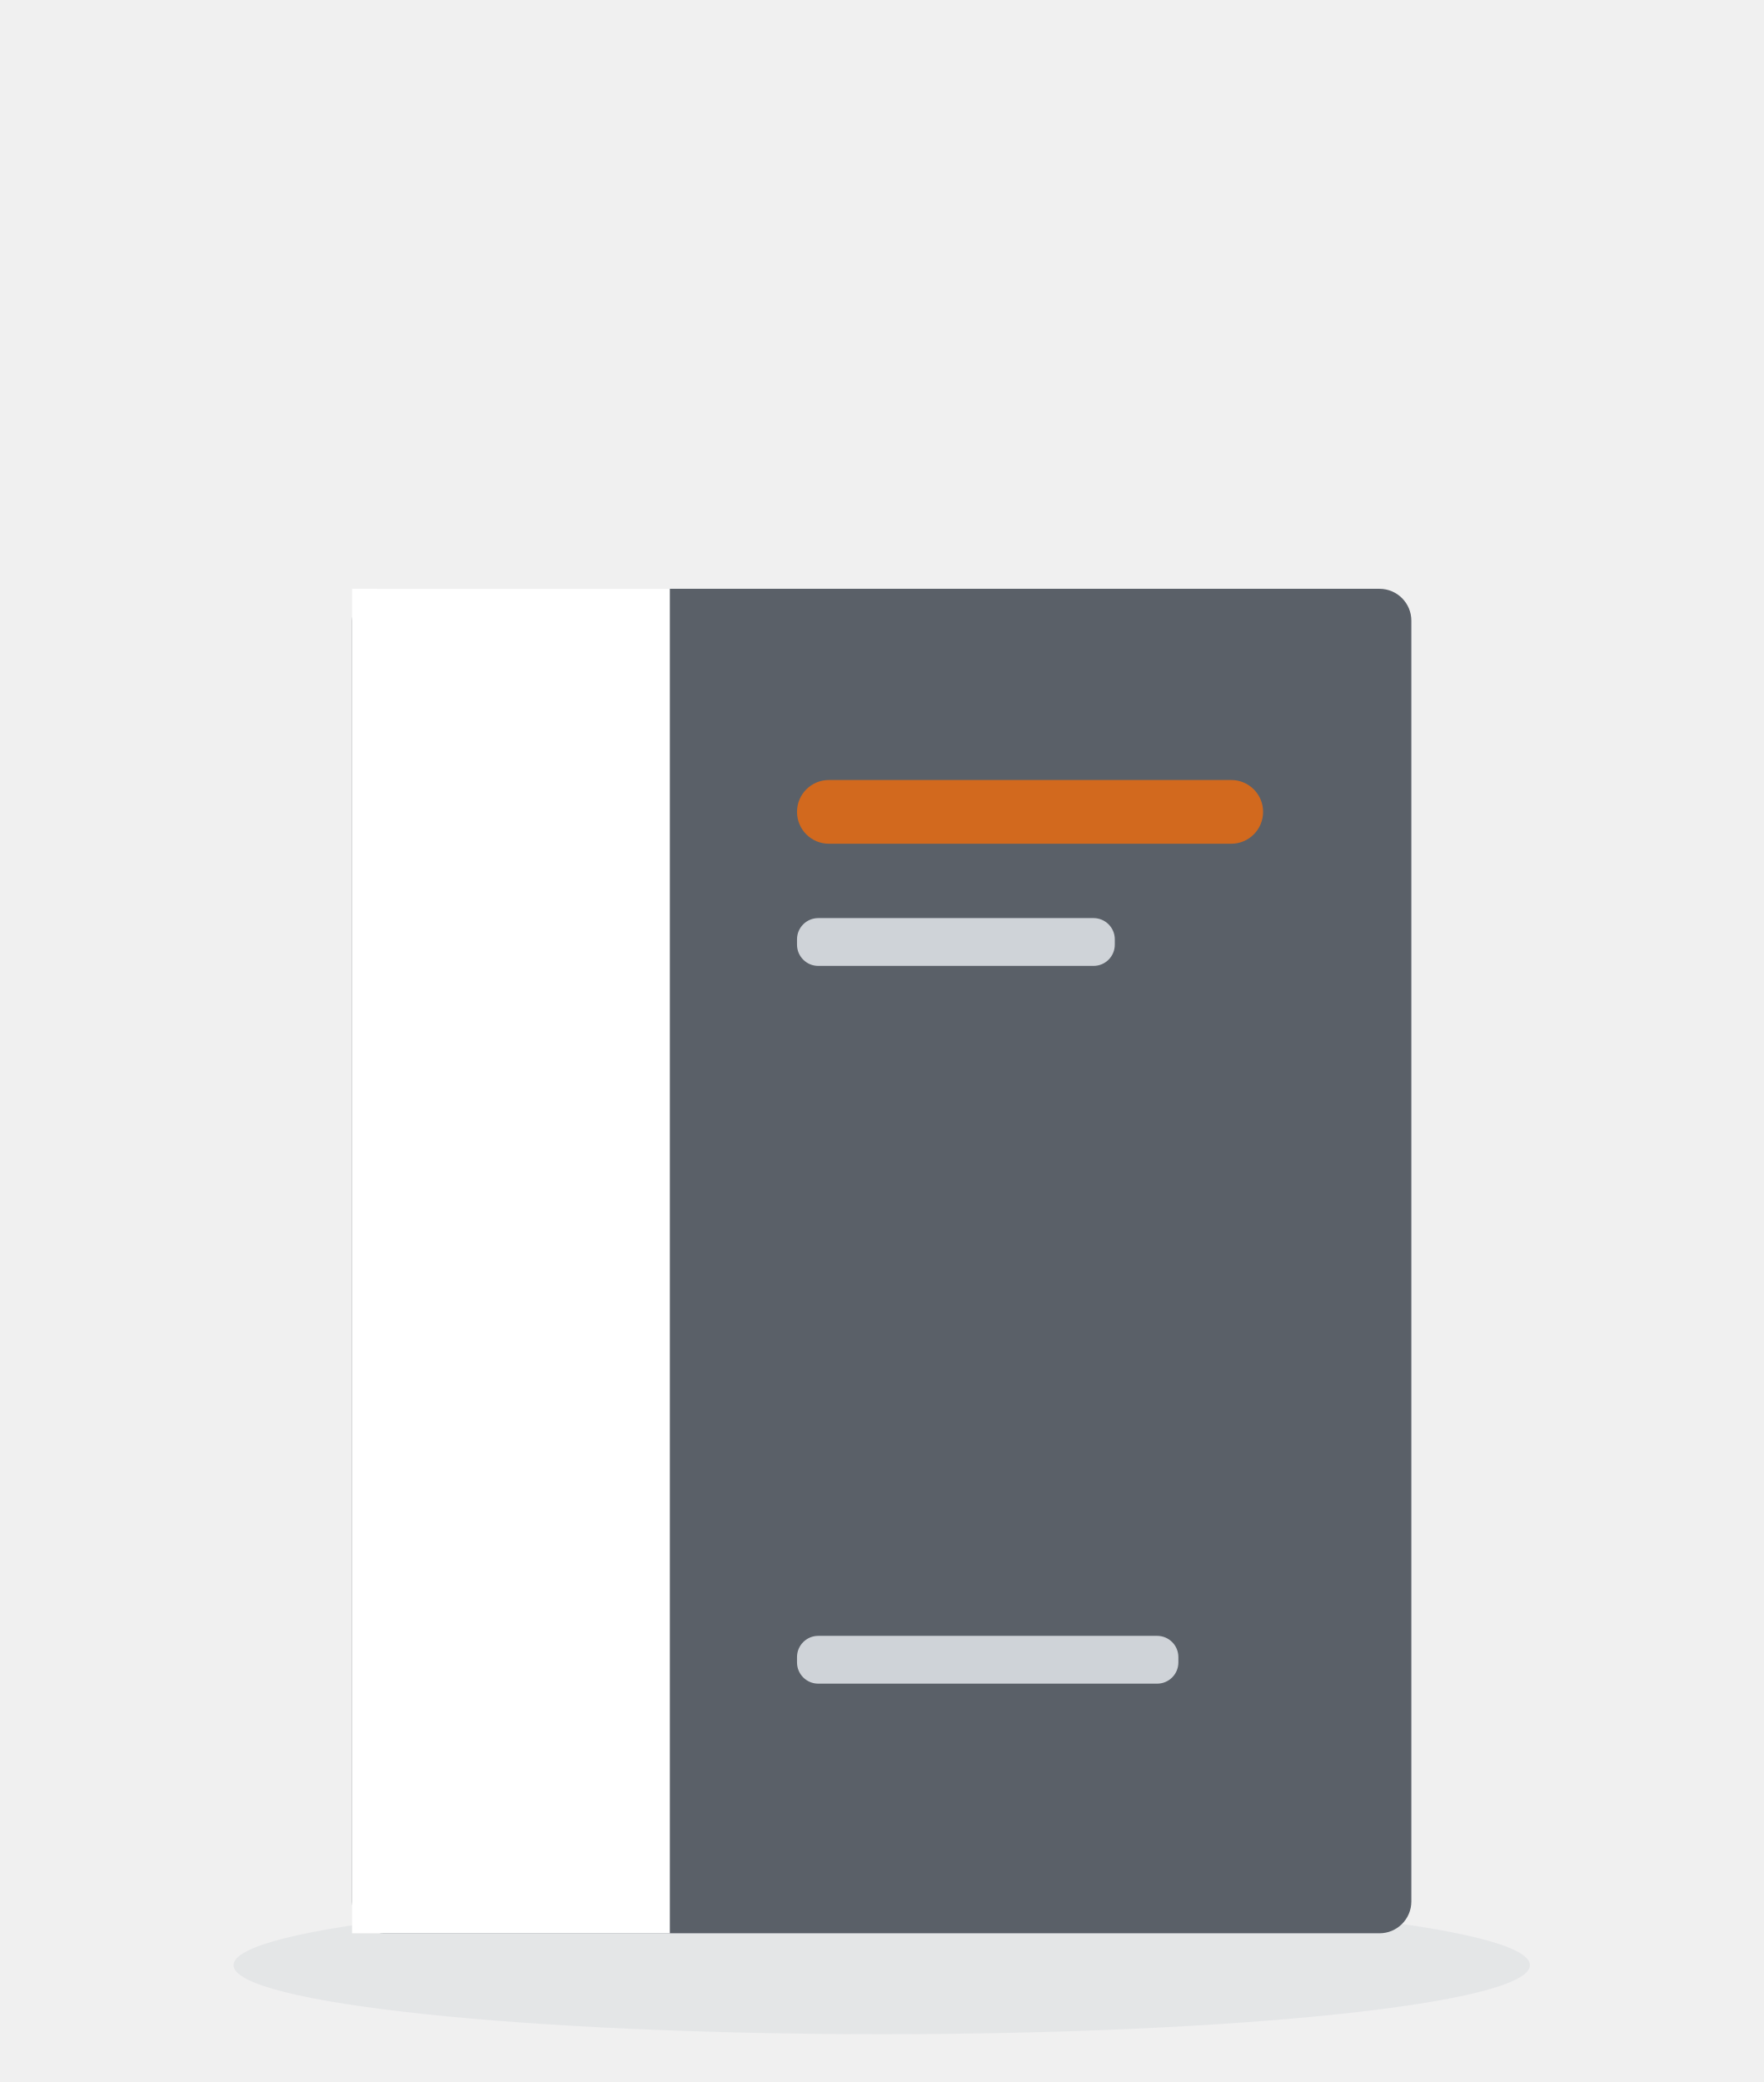
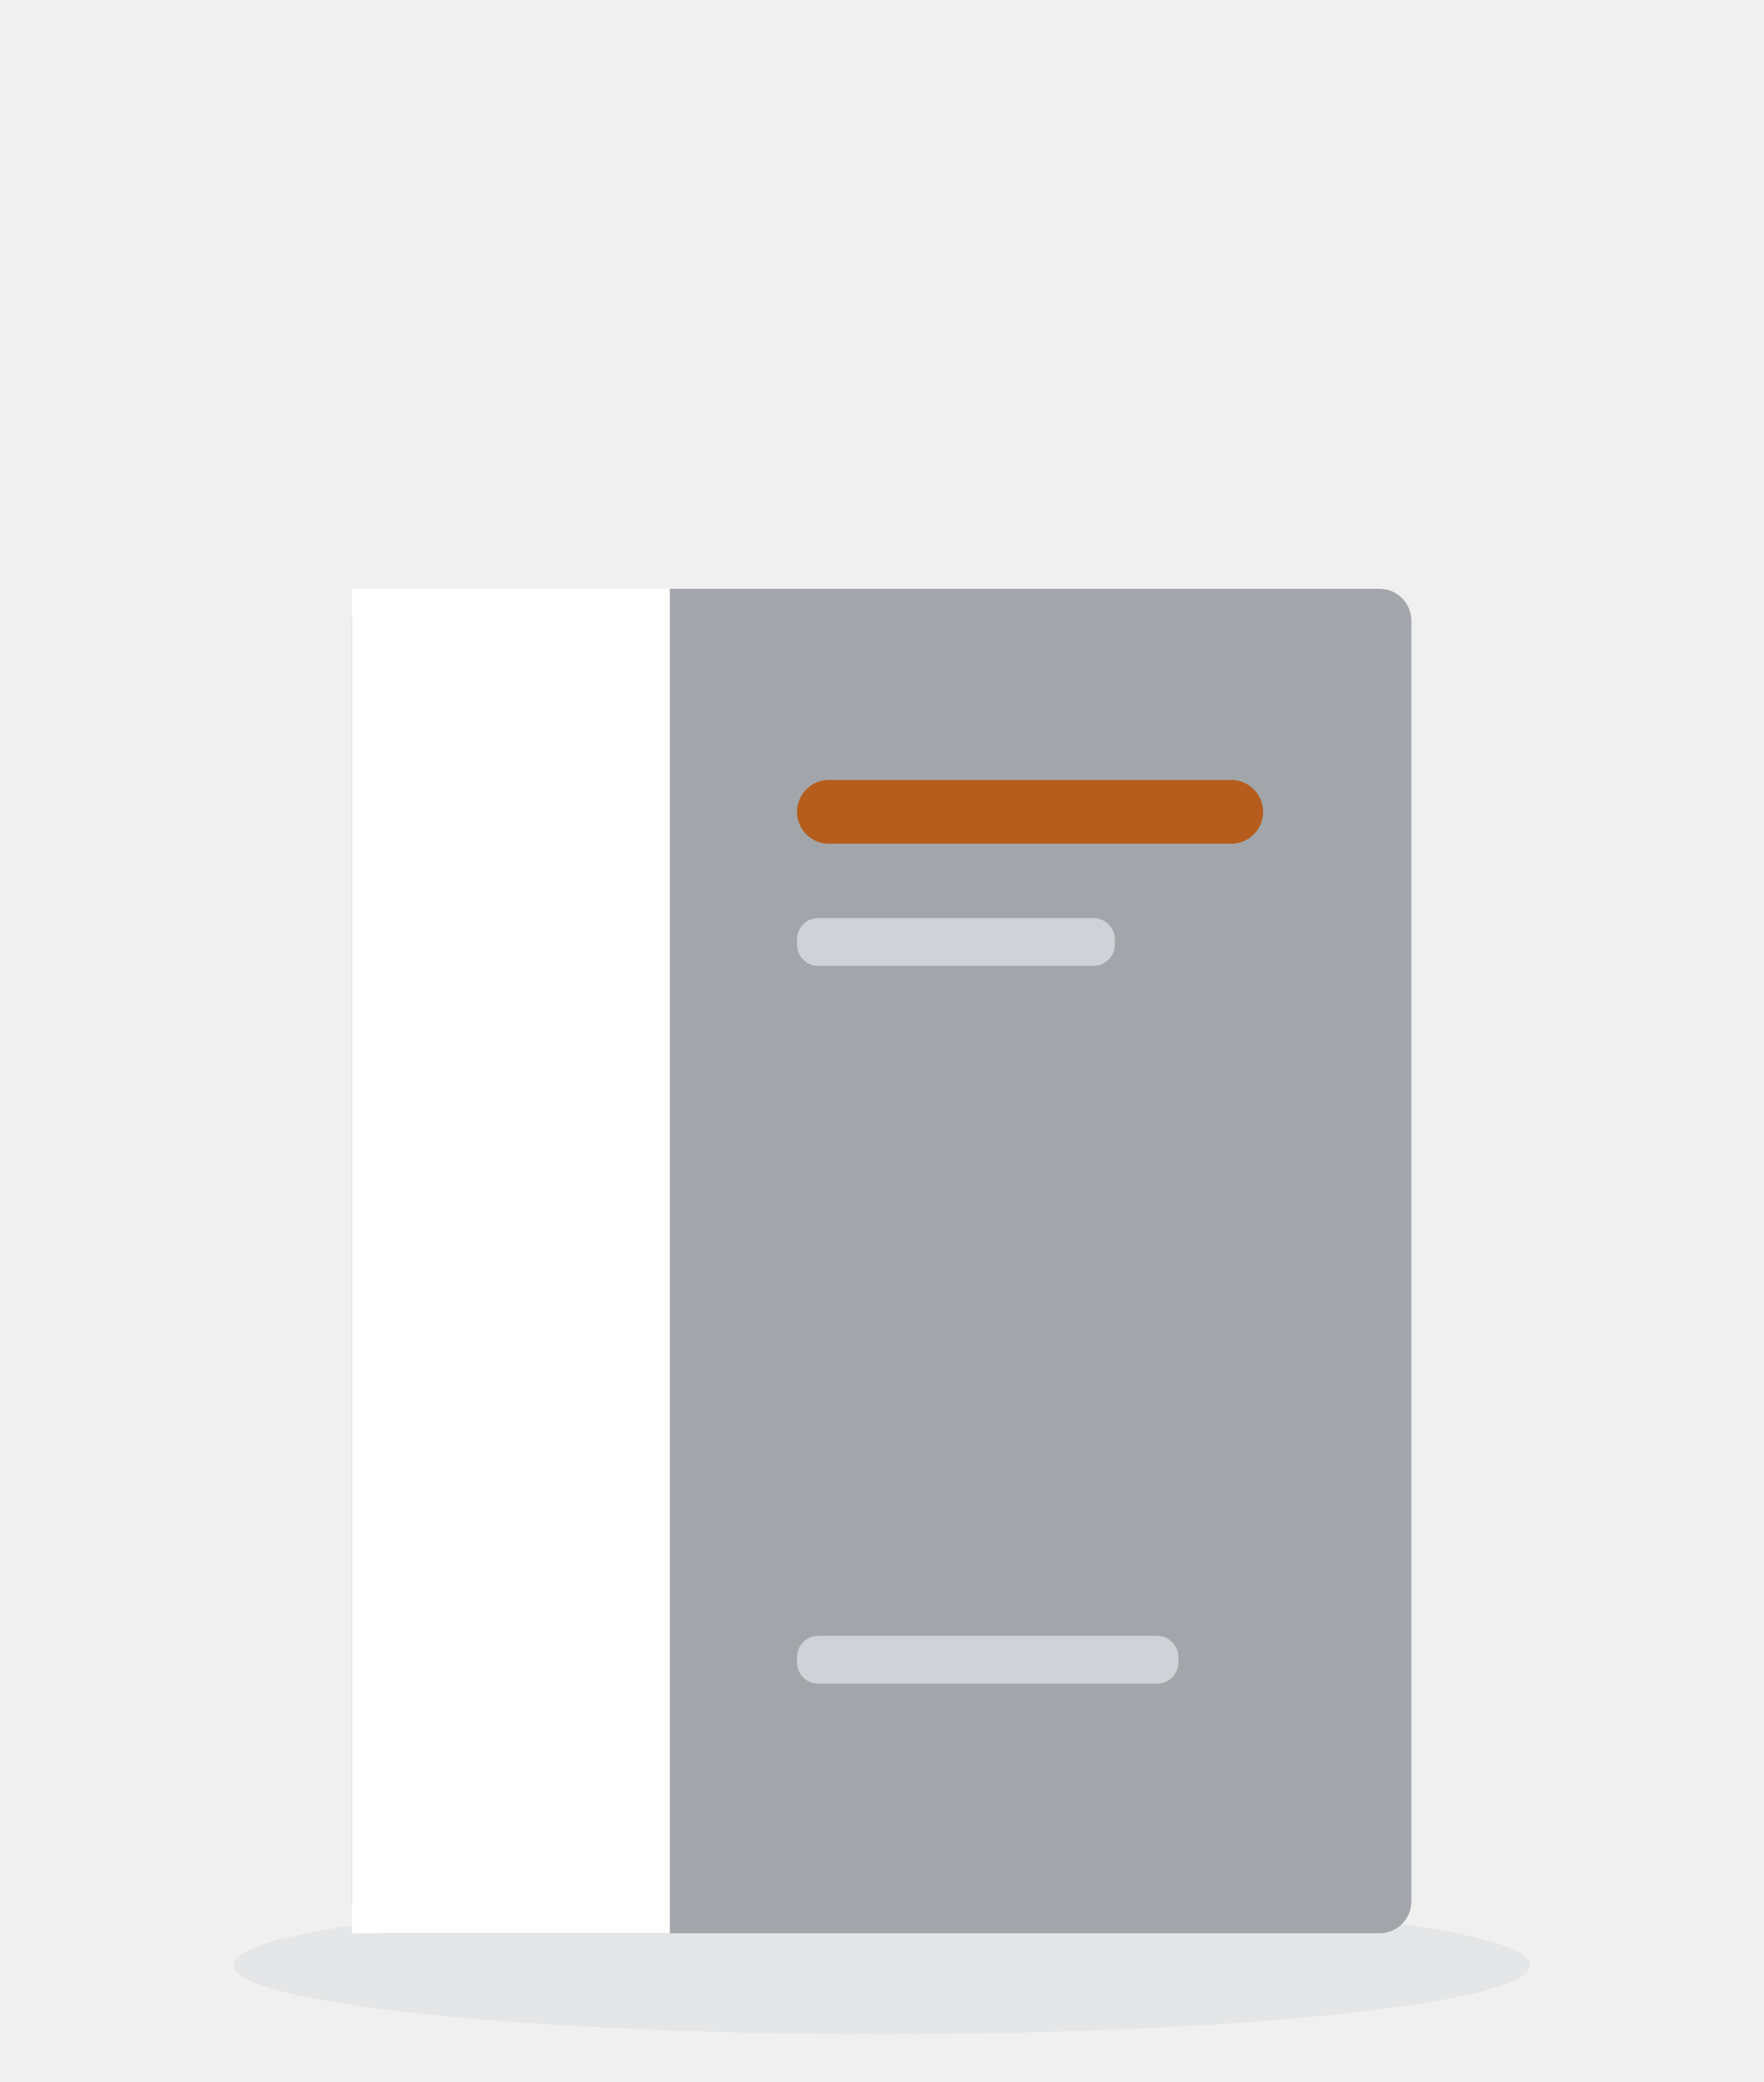
<svg xmlns="http://www.w3.org/2000/svg" viewBox="34 96 332 392" width="332" height="392" role="img">
-   <ellipse cx="200" cy="466" rx="122.04" ry="13" fill="#cfd3d8" opacity="0.35" />
-   <rect x="100.28" y="206.86" width="199.43" height="253.14" rx="6" fill="#5a6068" />
-   <rect x="100.28" y="206.86" width="59.83" height="253.14" fill="#ffffff" />
-   <rect x="184.05" y="242.86" width="87.75" height="12" rx="6" fill="#d2691e" />
-   <rect x="184.05" y="268.86" width="59.83" height="9" rx="4" fill="#cfd3d8" />
-   <rect x="184.05" y="404" width="71.8" height="9" rx="4" fill="#cfd3d8" />
+   <g>
+     <ellipse cx="200" cy="466" rx="122.04" ry="13" fill="#cfd3d8" opacity="0.35" />
+     <rect x="100.28" y="206.86" width="199.43" height="253.14" rx="6" fill="#a2a6aa" />
+     <rect x="100.28" y="206.86" width="59.83" height="253.14" fill="#ffffff" />
+     <rect x="184.05" y="242.86" width="87.75" height="12" rx="6" fill="#b65c1c" />
+     <rect x="184.05" y="268.86" width="59.83" height="9" rx="4" fill="#cfd3d8" />
+     <rect x="184.05" y="404" width="71.8" height="9" rx="4" fill="#cfd3d8" />
+   </g>
</svg>
